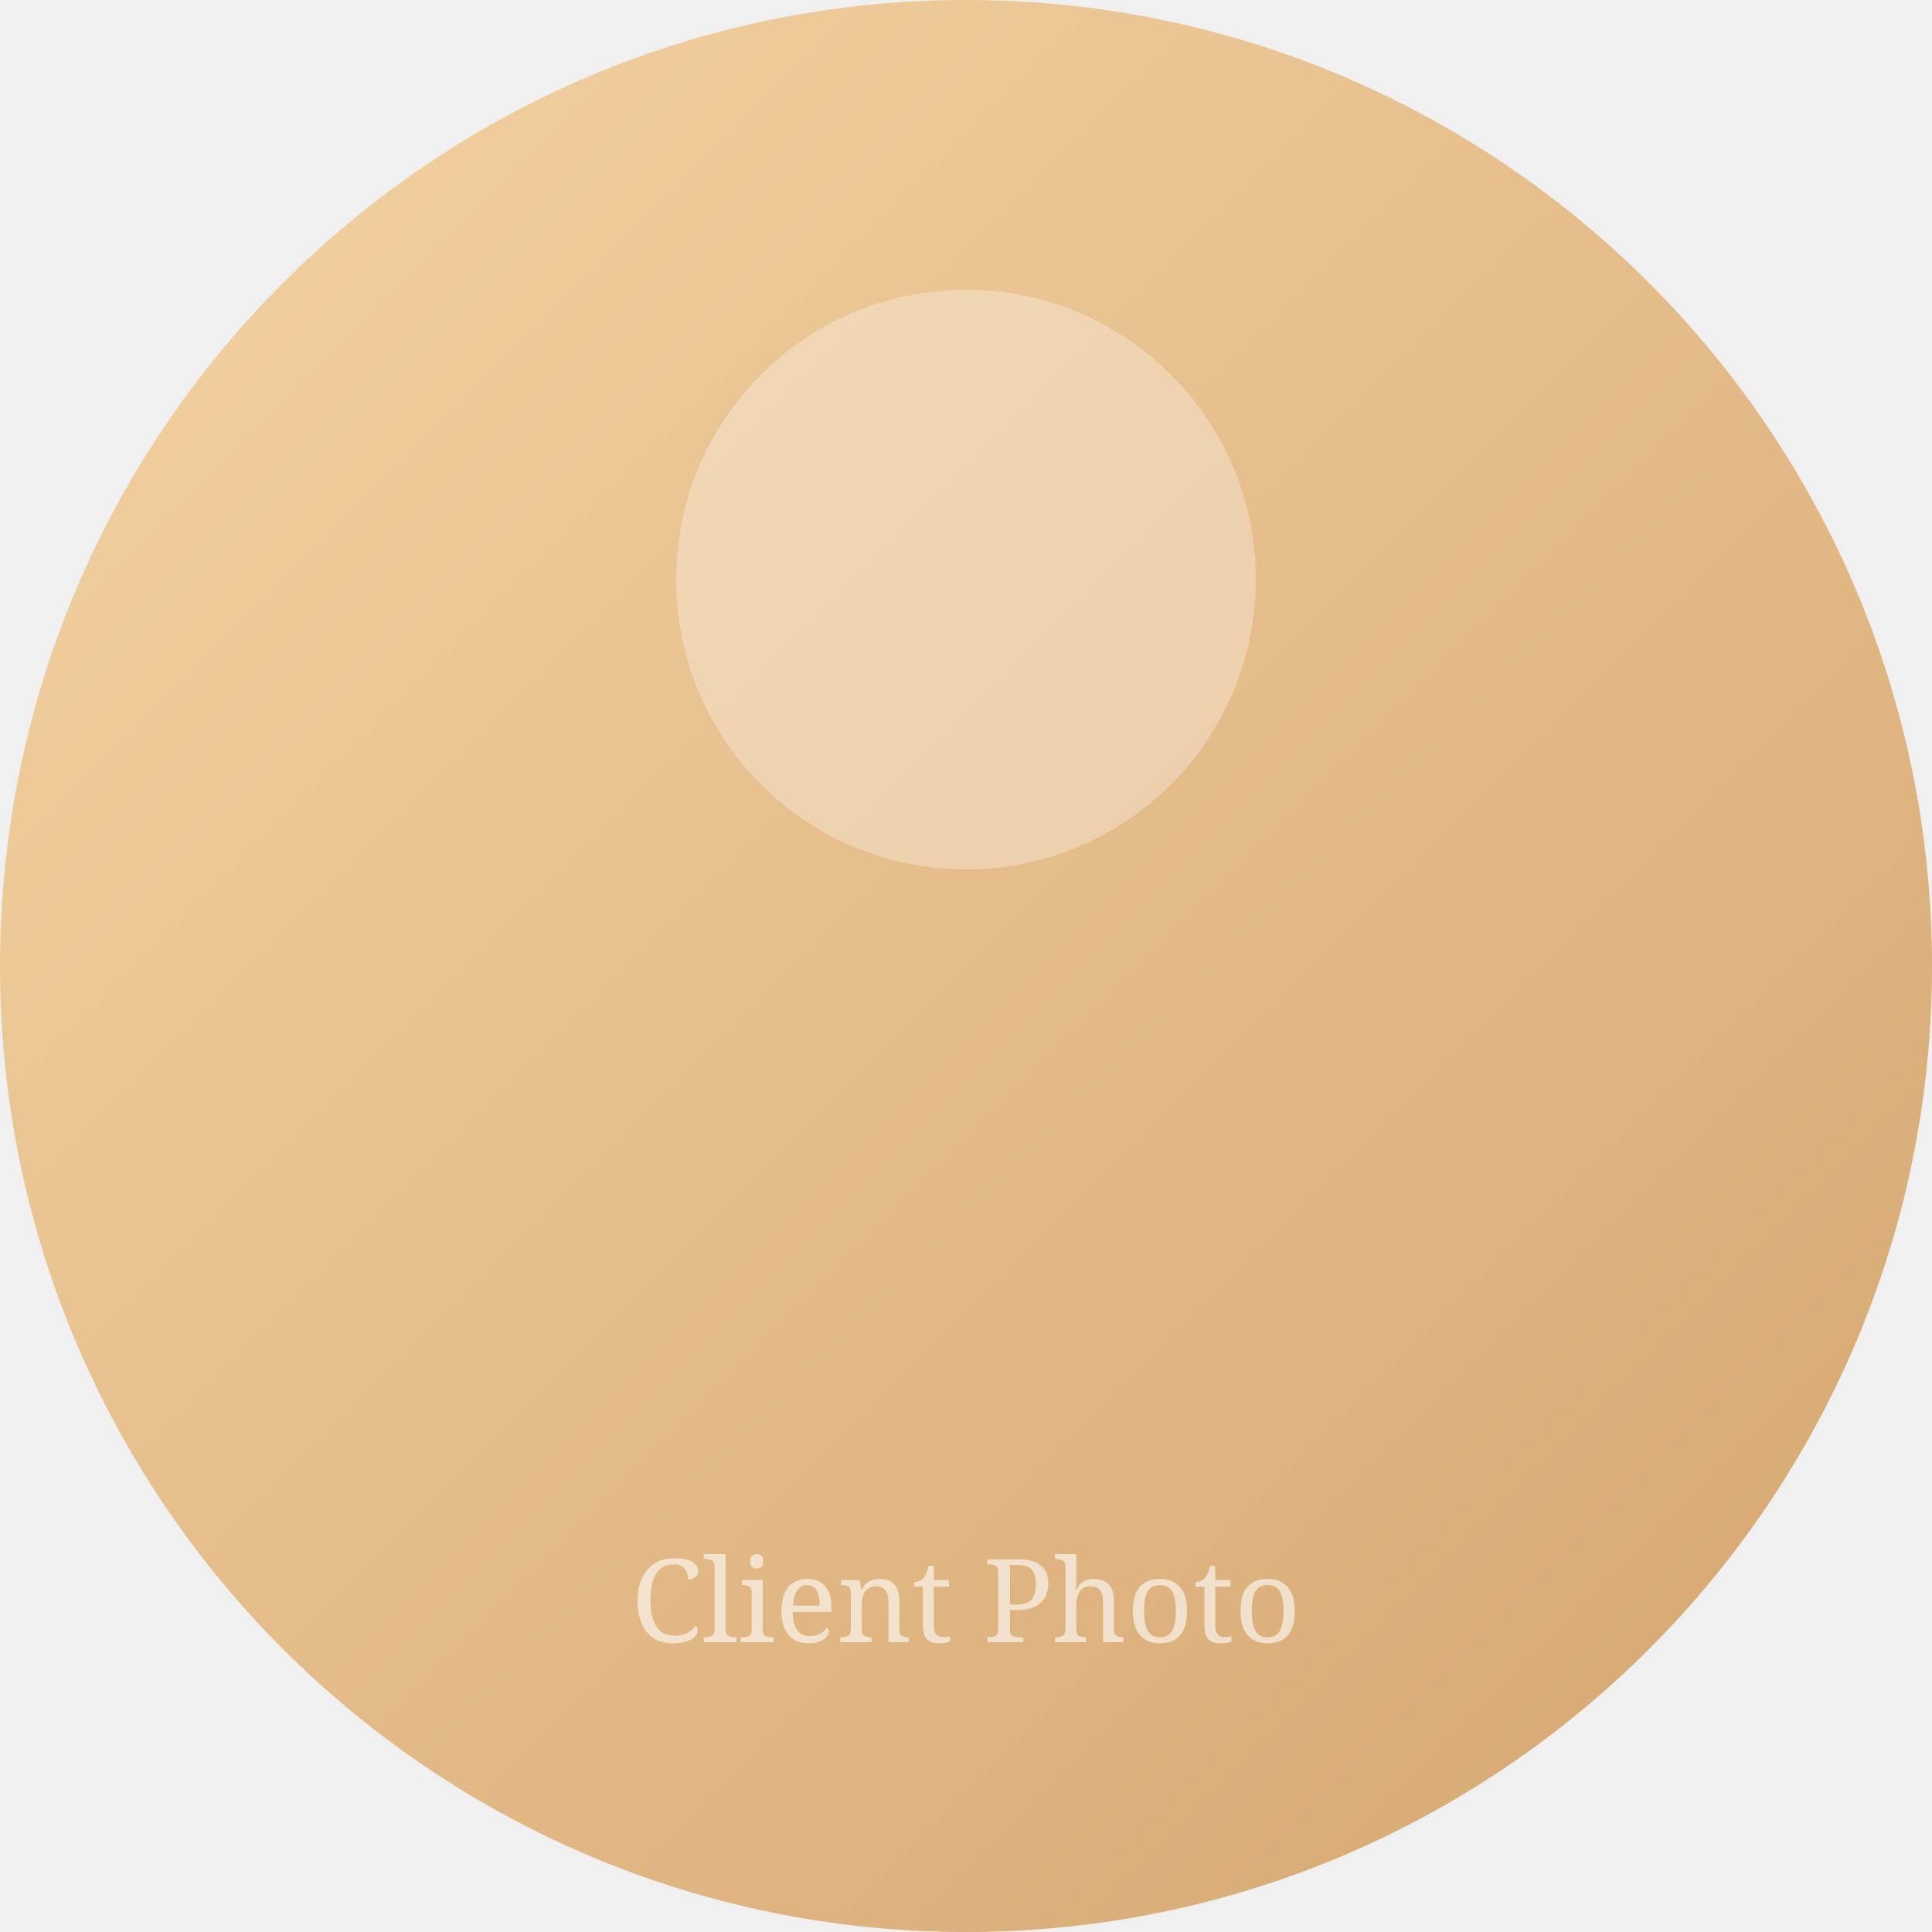
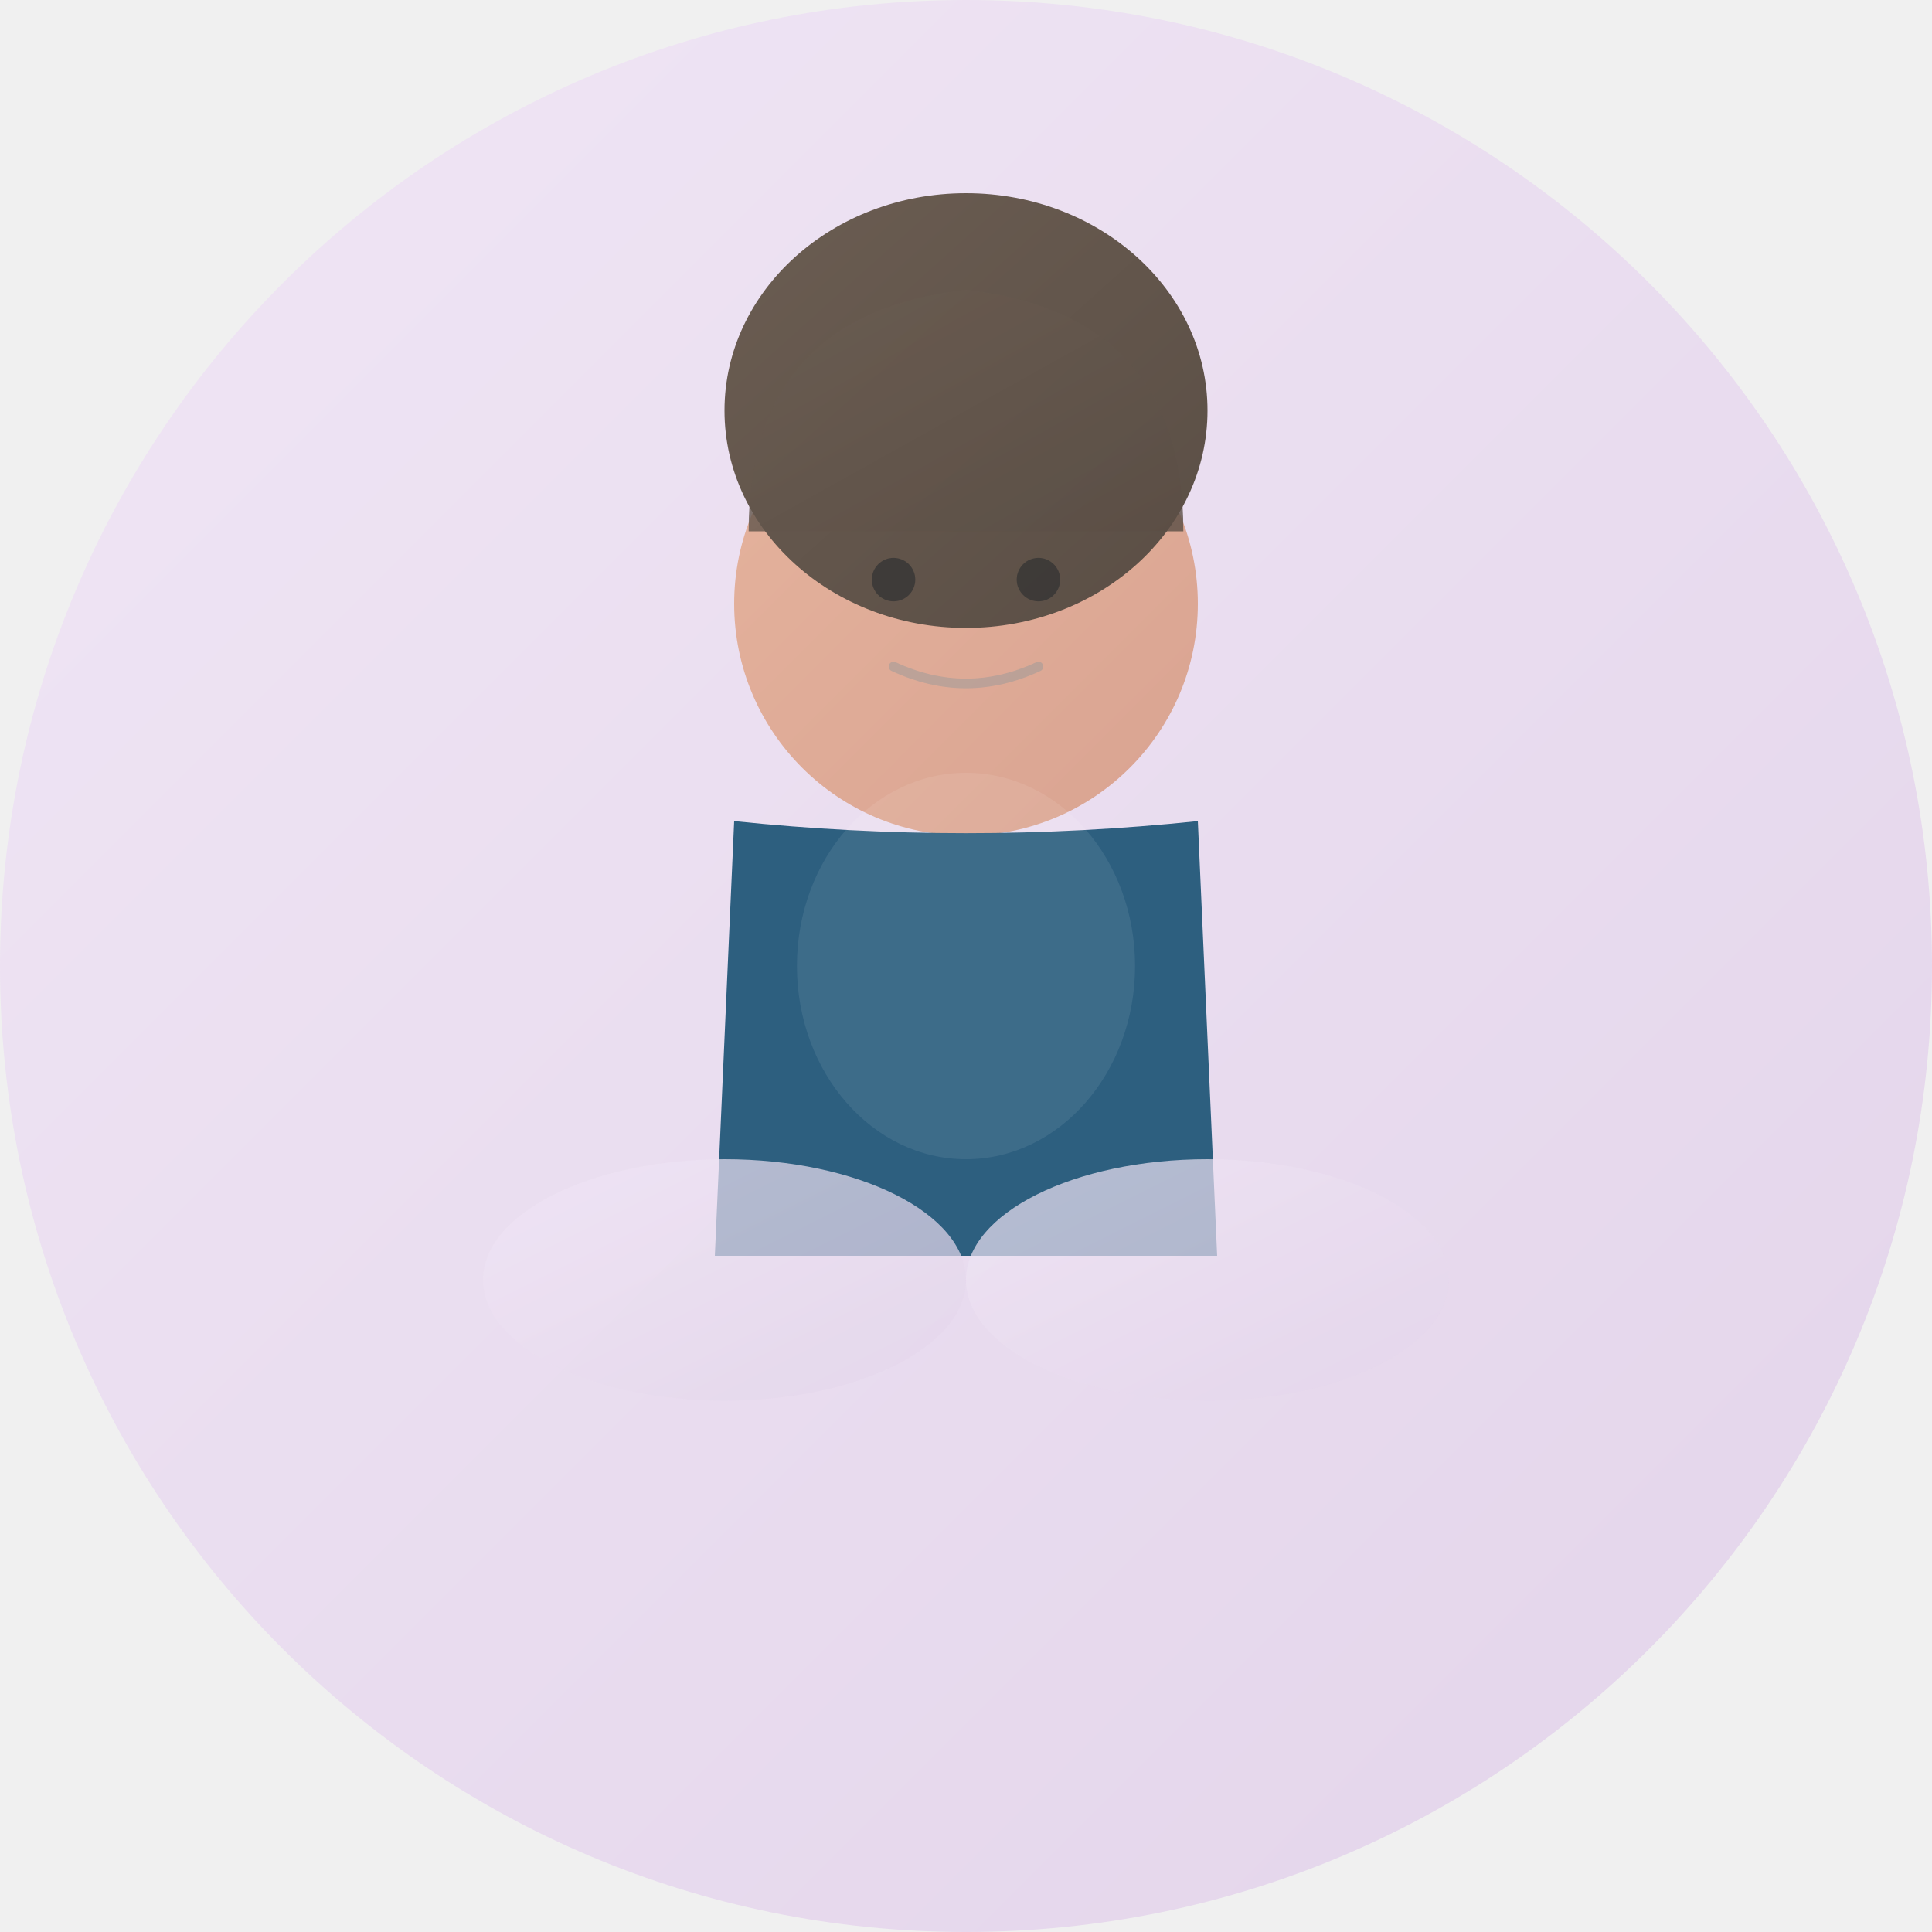
<svg xmlns="http://www.w3.org/2000/svg" width="400" height="400">
  <defs>
-     <linearGradient id="gradF3" x1="0%" y1="0%" x2="100%" y2="100%">
-       <stop offset="0%" style="stop-color:#f5d4a5;stop-opacity:1" />
-       <stop offset="100%" style="stop-color:#d4a56f;stop-opacity:1" />
+     <linearGradient id="bg3" x1="0%" y1="0%" x2="100%" y2="100%">
+       <stop offset="0%" style="stop-color:#f0e6f5;stop-opacity:1" />
+       <stop offset="100%" style="stop-color:#e3d4ea;stop-opacity:1" />
+     </linearGradient>
+     <linearGradient id="skin3" x1="0%" y1="0%" x2="100%" y2="100%">
+       <stop offset="0%" style="stop-color:#e5b39d;stop-opacity:1" />
+       <stop offset="100%" style="stop-color:#d9a391;stop-opacity:1" />
+     </linearGradient>
+     <linearGradient id="hair3" x1="0%" y1="0%" x2="100%" y2="100%">
+       <stop offset="0%" style="stop-color:#6b5d52;stop-opacity:1" />
+       <stop offset="100%" style="stop-color:#5a4e45;stop-opacity:1" />
    </linearGradient>
  </defs>
-   <circle cx="200" cy="200" r="200" fill="url(#gradF3)" />
-   <circle cx="200" cy="120" r="60" fill="white" opacity="0.3" />
-   <text x="200" y="340" font-family="Georgia, serif" font-size="24" fill="white" text-anchor="middle" opacity="0.6">Client Photo</text>
+   <circle cx="200" cy="200" r="200" fill="url(#bg3)" />
+   <circle cx="200" cy="125" r="48" fill="url(#skin3)" />
+   <ellipse cx="200" cy="85" rx="50" ry="45" fill="url(#hair3)" />
+   <path d="M 155 110 Q 155 65 200 60 Q 245 65 245 110" fill="url(#hair3)" opacity="0.8" />
+   <circle cx="185" cy="120" r="4.5" fill="#333" opacity="0.75" />
+   <circle cx="215" cy="120" r="4.5" fill="#333" opacity="0.75" />
+   <path d="M 185 138 Q 200 145 215 138" stroke="#999" stroke-width="2" fill="none" opacity="0.5" stroke-linecap="round" />
+   <path d="M 152 170 L 148 260 L 252 260 L 248 170 Q 200 175 152 170" fill="#2d5f7f" />
+   <ellipse cx="200" cy="200" rx="35" ry="40" fill="rgba(255, 255, 255, 0.08)" />
+   <ellipse cx="150" cy="265" rx="50" ry="25" fill="url(#bg3)" opacity="0.7" />
+   <ellipse cx="250" cy="265" rx="50" ry="25" fill="url(#bg3)" opacity="0.7" />
</svg>
